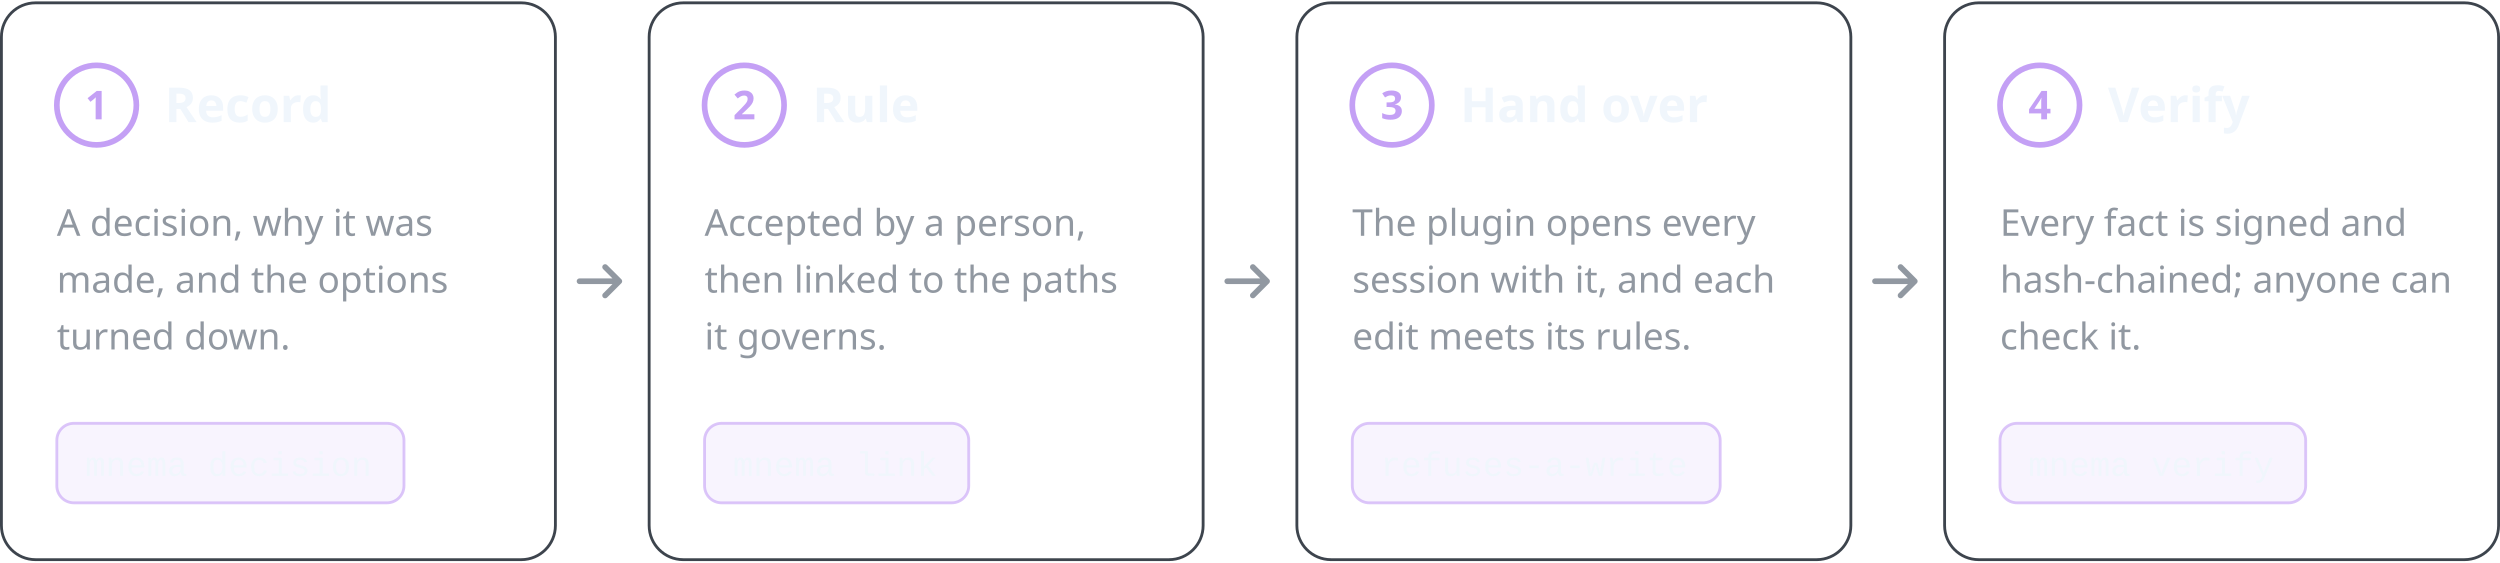
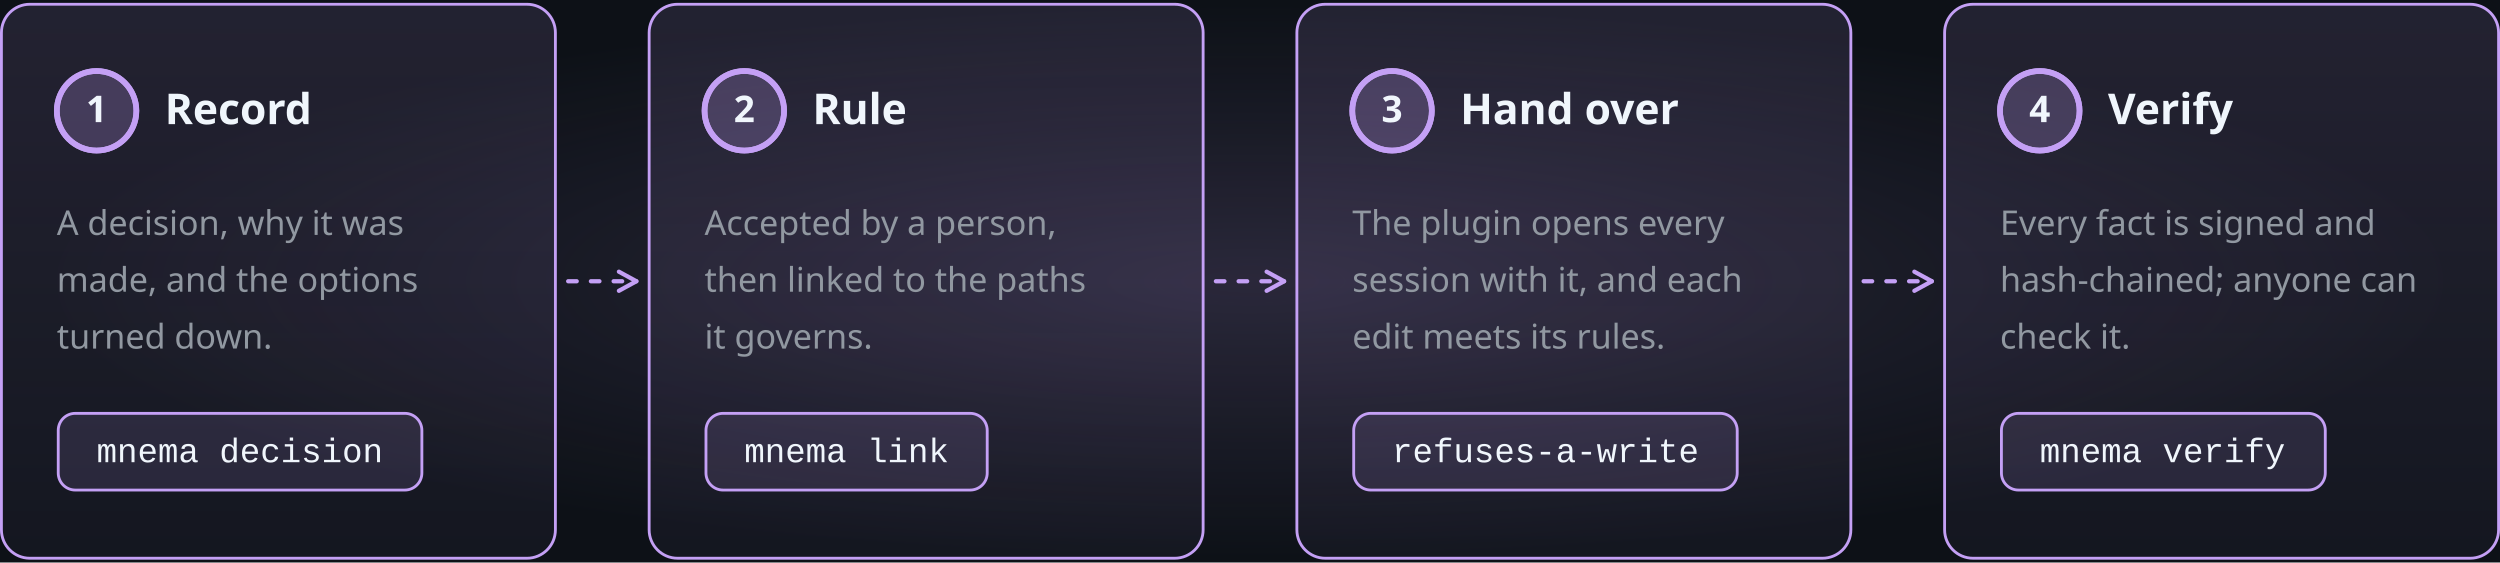
<svg xmlns="http://www.w3.org/2000/svg" width="880" height="198" viewBox="0 0 880 198" role="img" aria-label="How mnema works: record, rule, hand over, verify">
-   <rect x="0.5" y="1" width="195" height="196" rx="12" fill="none" stroke="#3d444d" />
-   <circle cx="34" cy="37" r="14" fill="none" stroke="#c4a0f5" stroke-width="2" />
-   <text x="34" y="42" font-family="-apple-system,BlinkMacSystemFont,'Segoe UI','Noto Sans',Helvetica,Arial,sans-serif" font-size="14" font-weight="700" fill="#c4a0f5" text-anchor="middle">1</text>
-   <text x="58" y="43" font-family="-apple-system,BlinkMacSystemFont,'Segoe UI','Noto Sans',Helvetica,Arial,sans-serif" font-size="17" font-weight="600" fill="#f0f6fc">Record</text>
-   <text x="20" y="83" font-family="-apple-system,BlinkMacSystemFont,'Segoe UI','Noto Sans',Helvetica,Arial,sans-serif" font-size="13" fill="#9198a1">A decision, why it was</text>
-   <text x="20" y="103" font-family="-apple-system,BlinkMacSystemFont,'Segoe UI','Noto Sans',Helvetica,Arial,sans-serif" font-size="13" fill="#9198a1">made, and the options</text>
-   <text x="20" y="123" font-family="-apple-system,BlinkMacSystemFont,'Segoe UI','Noto Sans',Helvetica,Arial,sans-serif" font-size="13" fill="#9198a1">turned down.</text>
-   <rect x="20" y="149" width="122.2" height="28" rx="6" fill="#c4a0f5" fill-opacity="0.12" stroke="#c4a0f5" stroke-opacity="0.6" />
-   <text x="30" y="167.5" font-family="ui-monospace,SFMono-Regular,'SF Mono',Menlo,Consolas,'Liberation Mono',monospace" font-size="12" fill="#f0f6fc">mnema decision</text>
-   <path d="M204 99H218M213 94L218 99L213 104" fill="none" stroke="#9198a1" stroke-width="2" stroke-linecap="round" stroke-linejoin="round" />
-   <rect x="228.5" y="1" width="195" height="196" rx="12" fill="none" stroke="#3d444d" />
-   <circle cx="262" cy="37" r="14" fill="none" stroke="#c4a0f5" stroke-width="2" />
-   <text x="262" y="42" font-family="-apple-system,BlinkMacSystemFont,'Segoe UI','Noto Sans',Helvetica,Arial,sans-serif" font-size="14" font-weight="700" fill="#c4a0f5" text-anchor="middle">2</text>
-   <text x="286" y="43" font-family="-apple-system,BlinkMacSystemFont,'Segoe UI','Noto Sans',Helvetica,Arial,sans-serif" font-size="17" font-weight="600" fill="#f0f6fc">Rule</text>
-   <text x="248" y="83" font-family="-apple-system,BlinkMacSystemFont,'Segoe UI','Noto Sans',Helvetica,Arial,sans-serif" font-size="13" fill="#9198a1">Accepted by a person,</text>
-   <text x="248" y="103" font-family="-apple-system,BlinkMacSystemFont,'Segoe UI','Noto Sans',Helvetica,Arial,sans-serif" font-size="13" fill="#9198a1">then linked to the paths</text>
-   <text x="248" y="123" font-family="-apple-system,BlinkMacSystemFont,'Segoe UI','Noto Sans',Helvetica,Arial,sans-serif" font-size="13" fill="#9198a1">it governs.</text>
-   <rect x="248" y="149" width="93" height="28" rx="6" fill="#c4a0f5" fill-opacity="0.12" stroke="#c4a0f5" stroke-opacity="0.6" />
-   <text x="258" y="167.5" font-family="ui-monospace,SFMono-Regular,'SF Mono',Menlo,Consolas,'Liberation Mono',monospace" font-size="12" fill="#f0f6fc">mnema link</text>
-   <path d="M432 99H446M441 94L446 99L441 104" fill="none" stroke="#9198a1" stroke-width="2" stroke-linecap="round" stroke-linejoin="round" />
-   <rect x="456.5" y="1" width="195" height="196" rx="12" fill="none" stroke="#3d444d" />
-   <circle cx="490" cy="37" r="14" fill="none" stroke="#c4a0f5" stroke-width="2" />
-   <text x="490" y="42" font-family="-apple-system,BlinkMacSystemFont,'Segoe UI','Noto Sans',Helvetica,Arial,sans-serif" font-size="14" font-weight="700" fill="#c4a0f5" text-anchor="middle">3</text>
-   <text x="514" y="43" font-family="-apple-system,BlinkMacSystemFont,'Segoe UI','Noto Sans',Helvetica,Arial,sans-serif" font-size="17" font-weight="600" fill="#f0f6fc">Hand over</text>
-   <text x="476" y="83" font-family="-apple-system,BlinkMacSystemFont,'Segoe UI','Noto Sans',Helvetica,Arial,sans-serif" font-size="13" fill="#9198a1">The plugin opens every</text>
-   <text x="476" y="103" font-family="-apple-system,BlinkMacSystemFont,'Segoe UI','Noto Sans',Helvetica,Arial,sans-serif" font-size="13" fill="#9198a1">session with it, and each</text>
-   <text x="476" y="123" font-family="-apple-system,BlinkMacSystemFont,'Segoe UI','Noto Sans',Helvetica,Arial,sans-serif" font-size="13" fill="#9198a1">edit meets its rules.</text>
-   <rect x="476" y="149" width="129.5" height="28" rx="6" fill="#c4a0f5" fill-opacity="0.12" stroke="#c4a0f5" stroke-opacity="0.6" />
-   <text x="486" y="167.5" font-family="ui-monospace,SFMono-Regular,'SF Mono',Menlo,Consolas,'Liberation Mono',monospace" font-size="12" fill="#f0f6fc">refuses-a-write</text>
-   <path d="M660 99H674M669 94L674 99L669 104" fill="none" stroke="#9198a1" stroke-width="2" stroke-linecap="round" stroke-linejoin="round" />
-   <rect x="684.5" y="1" width="195" height="196" rx="12" fill="none" stroke="#3d444d" />
-   <circle cx="718" cy="37" r="14" fill="none" stroke="#c4a0f5" stroke-width="2" />
-   <text x="718" y="42" font-family="-apple-system,BlinkMacSystemFont,'Segoe UI','Noto Sans',Helvetica,Arial,sans-serif" font-size="14" font-weight="700" fill="#c4a0f5" text-anchor="middle">4</text>
-   <text x="742" y="43" font-family="-apple-system,BlinkMacSystemFont,'Segoe UI','Noto Sans',Helvetica,Arial,sans-serif" font-size="17" font-weight="600" fill="#f0f6fc">Verify</text>
-   <text x="704" y="83" font-family="-apple-system,BlinkMacSystemFont,'Segoe UI','Noto Sans',Helvetica,Arial,sans-serif" font-size="13" fill="#9198a1">Every fact is signed and</text>
-   <text x="704" y="103" font-family="-apple-system,BlinkMacSystemFont,'Segoe UI','Noto Sans',Helvetica,Arial,sans-serif" font-size="13" fill="#9198a1">hash-chained; anyone can</text>
-   <text x="704" y="123" font-family="-apple-system,BlinkMacSystemFont,'Segoe UI','Noto Sans',Helvetica,Arial,sans-serif" font-size="13" fill="#9198a1">check it.</text>
-   <rect x="704" y="149" width="107.6" height="28" rx="6" fill="#c4a0f5" fill-opacity="0.12" stroke="#c4a0f5" stroke-opacity="0.6" />
-   <text x="714" y="167.5" font-family="ui-monospace,SFMono-Regular,'SF Mono',Menlo,Consolas,'Liberation Mono',monospace" font-size="12" fill="#f0f6fc">mnema verify</text>
+   <style>
+ .a{animation-duration:9s;animation-iteration-count:infinite;animation-timing-function:ease-in-out}
+ @keyframes k0{0%{opacity:0}3.89%{opacity:0}5.56%{opacity:1}11.11%{opacity:0}100%{opacity:0}}
+ @keyframes k1{0%{opacity:0}4.44%{opacity:0}6.11%{opacity:1}12.78%{opacity:0}100%{opacity:0}}
+ @keyframes k2{0%{opacity:0}4.44%{opacity:0}7.78%{opacity:1}88.89%{opacity:1}92.22%{opacity:0}100%{opacity:0}}
+ @keyframes k3{0%{transform:translate(200px,99px)}16.67%{transform:translate(200px,99px)}24.44%{transform:translate(224px,99px)}25.56%{transform:translate(224px,99px)}26.67%{transform:translate(200px,99px)}100%{transform:translate(200px,99px)}}
+ @keyframes k4{0%{opacity:0}16.67%{opacity:0}18%{opacity:1}23.11%{opacity:1}25%{opacity:0}100%{opacity:0}}
+ @keyframes k5{0%{opacity:0}12.22%{opacity:0}15.56%{opacity:1}88.89%{opacity:1}92.22%{opacity:0}100%{opacity:0}}
+ @keyframes k6{0%{opacity:0}16.67%{opacity:0}20%{opacity:1}88.89%{opacity:1}92.22%{opacity:0}100%{opacity:0}}
+ @keyframes k7{0%{stroke-dashoffset:24}12.22%{stroke-dashoffset:24}17.78%{stroke-dashoffset:0}22.78%{stroke-dashoffset:0}23.89%{stroke-dashoffset:24}100%{stroke-dashoffset:24}}
+ @keyframes k8{0%{opacity:0}12.22%{opacity:0}14.44%{opacity:1}20%{opacity:1}22.22%{opacity:0}100%{opacity:0}}
+ @keyframes k9{0%{opacity:0}23.89%{opacity:0}25.56%{opacity:1}31.11%{opacity:0}100%{opacity:0}}
+ @keyframes k10{0%{opacity:0}24.44%{opacity:0}26.11%{opacity:1}32.78%{opacity:0}100%{opacity:0}}
+ @keyframes k11{0%{opacity:0}24.44%{opacity:0}27.78%{opacity:1}88.89%{opacity:1}92.22%{opacity:0}100%{opacity:0}}
+ @keyframes k12{0%{transform:translate(428px,99px)}34.44%{transform:translate(428px,99px)}42.22%{transform:translate(452px,99px)}43.33%{transform:translate(452px,99px)}44.44%{transform:translate(428px,99px)}100%{transform:translate(428px,99px)}}
+ @keyframes k13{0%{opacity:0}34.44%{opacity:0}35.78%{opacity:1}40.89%{opacity:1}42.78%{opacity:0}100%{opacity:0}}
+ @keyframes k14{0%{opacity:0}30%{opacity:0}33.33%{opacity:1}88.89%{opacity:1}92.22%{opacity:0}100%{opacity:0}}
+ @keyframes k15{0%{opacity:0}34.44%{opacity:0}37.78%{opacity:1}88.89%{opacity:1}92.22%{opacity:0}100%{opacity:0}}
+ @keyframes k16{0%{stroke-dashoffset:24}30%{stroke-dashoffset:24}35.56%{stroke-dashoffset:0}40.56%{stroke-dashoffset:0}41.67%{stroke-dashoffset:24}100%{stroke-dashoffset:24}}
+ @keyframes k17{0%{opacity:0}30%{opacity:0}32.22%{opacity:1}37.78%{opacity:1}40%{opacity:0}100%{opacity:0}}
+ @keyframes k18{0%{opacity:0}41.67%{opacity:0}43.33%{opacity:1}48.89%{opacity:0}100%{opacity:0}}
+ @keyframes k19{0%{opacity:0}42.22%{opacity:0}43.89%{opacity:1}50.56%{opacity:0}100%{opacity:0}}
+ @keyframes k20{0%{opacity:0}42.22%{opacity:0}45.56%{opacity:1}88.89%{opacity:1}92.22%{opacity:0}100%{opacity:0}}
+ @keyframes k21{0%{transform:translate(656px,99px)}52.22%{transform:translate(656px,99px)}60%{transform:translate(680px,99px)}61.11%{transform:translate(680px,99px)}62.22%{transform:translate(656px,99px)}100%{transform:translate(656px,99px)}}
+ @keyframes k22{0%{opacity:0}52.22%{opacity:0}53.56%{opacity:1}58.67%{opacity:1}60.56%{opacity:0}100%{opacity:0}}
+ @keyframes k23{0%{opacity:0}47.78%{opacity:0}51.11%{opacity:1}88.89%{opacity:1}92.22%{opacity:0}100%{opacity:0}}
+ @keyframes k24{0%{opacity:0}52.22%{opacity:0}55.56%{opacity:1}88.89%{opacity:1}92.22%{opacity:0}100%{opacity:0}}
+ @keyframes k25{0%{stroke-dashoffset:24}47.78%{stroke-dashoffset:24}53.33%{stroke-dashoffset:0}58.33%{stroke-dashoffset:0}59.44%{stroke-dashoffset:24}100%{stroke-dashoffset:24}}
+ @keyframes k26{0%{opacity:0}47.78%{opacity:0}50%{opacity:1}55.56%{opacity:1}57.78%{opacity:0}100%{opacity:0}}
+ @keyframes k27{0%{opacity:0}59.44%{opacity:0}61.11%{opacity:1}66.67%{opacity:0}100%{opacity:0}}
+ @keyframes k28{0%{opacity:0}60%{opacity:0}61.67%{opacity:1}68.33%{opacity:0}100%{opacity:0}}
+ @keyframes k29{0%{opacity:0}60%{opacity:0}63.33%{opacity:1}88.89%{opacity:1}92.22%{opacity:0}100%{opacity:0}}
+ @media (prefers-reduced-motion: reduce){.a{animation:none!important}}
+ </style>
+   <defs>
+     <radialGradient id="glow" cx="0.5" cy="0.5" r="0.5">
+       <stop offset="0" stop-color="#c4a0f5" stop-opacity="0.16" />
+       <stop offset="0.6" stop-color="#c4a0f5" stop-opacity="0.06" />
+       <stop offset="1" stop-color="#c4a0f5" stop-opacity="0" />
+     </radialGradient>
+     <linearGradient id="tint" x1="0" y1="0" x2="0" y2="1">
+       <stop offset="0" stop-color="#c4a0f5" stop-opacity="0.12" />
+       <stop offset="1" stop-color="#c4a0f5" stop-opacity="0.04" />
+     </linearGradient>
+   </defs>
+   <rect width="880" height="198" fill="#0d1117" />
+   <ellipse cx="440" cy="99" rx="420" ry="98" fill="url(#glow)" />
+   <rect x="0.5" y="1.5" width="195" height="195" rx="10" fill="url(#tint)" stroke="#c4a0f5" />
+   <rect class="a" style="animation-name:k0" opacity="0" x="1.5" y="2.5" width="193" height="193" rx="9" fill="none" stroke="#c4a0f5" stroke-width="3" />
+   <rect class="a" style="animation-name:k1" opacity="0" x="16" y="21" width="36" height="36" rx="18" fill="none" stroke="#c4a0f5" stroke-width="2" />
+   <rect x="20" y="25" width="28" height="28" rx="14" fill="none" stroke="#c4a0f5" stroke-width="2" />
+   <rect class="a" style="animation-name:k2" x="20" y="25" width="28" height="28" rx="14" fill="#c4a0f5" fill-opacity="0.22" stroke="#c4a0f5" stroke-width="2" />
+   <text x="34" y="43" font-family="-apple-system,BlinkMacSystemFont,'Segoe UI','Noto Sans',Helvetica,Arial,sans-serif" font-size="13" font-weight="600" fill="#f0f6fc" text-anchor="middle">1</text>
+   <text x="58" y="43.7" font-family="-apple-system,BlinkMacSystemFont,'Segoe UI','Noto Sans',Helvetica,Arial,sans-serif" font-size="15" font-weight="600" fill="#f0f6fc">Record</text>
+   <text x="20" y="82.7" font-family="-apple-system,BlinkMacSystemFont,'Segoe UI','Noto Sans',Helvetica,Arial,sans-serif" font-size="12" fill="#9198a1">A decision, why it was</text>
+   <text x="20" y="102.7" font-family="-apple-system,BlinkMacSystemFont,'Segoe UI','Noto Sans',Helvetica,Arial,sans-serif" font-size="12" fill="#9198a1">made, and the options</text>
+   <text x="20" y="122.7" font-family="-apple-system,BlinkMacSystemFont,'Segoe UI','Noto Sans',Helvetica,Arial,sans-serif" font-size="12" fill="#9198a1">turned down.</text>
+   <rect x="20.5" y="145.5" width="128" height="27" rx="6" fill="#c4a0f5" fill-opacity="0.12" stroke="#c4a0f5" />
+   <text x="34" y="162.7" font-family="ui-monospace,SFMono-Regular,'SF Mono',Menlo,Consolas,'Liberation Mono',monospace" font-size="12" fill="#f0f6fc">mnema decision</text>
+   <path class="a" style="animation-name:k5" d="M200 99L224 99" fill="none" stroke="#c4a0f5" stroke-dasharray="3 5" stroke-linecap="round" stroke-width="1.5" />
+   <path class="a" style="animation-name:k6" d="M217.86 95.64L224 99L217.86 102.36" fill="none" stroke="#c4a0f5" stroke-width="1.5" stroke-linecap="round" stroke-linejoin="round" />
+   <path class="a" style="animation-name:k7,k8" opacity="0" d="M200 99L224 99" fill="none" stroke="#c4a0f5" stroke-width="2" stroke-linecap="round" stroke-dasharray="24 24" />
+   <g class="a" style="animation-name:k3,k4" opacity="0">
+     <circle r="8" fill="#c4a0f5" fill-opacity="0.22" />
+     <circle r="4" fill="#c4a0f5" />
+   </g>
+   <rect x="228.5" y="1.5" width="195" height="195" rx="10" fill="url(#tint)" stroke="#c4a0f5" />
+   <rect class="a" style="animation-name:k9" opacity="0" x="229.5" y="2.5" width="193" height="193" rx="9" fill="none" stroke="#c4a0f5" stroke-width="3" />
+   <rect class="a" style="animation-name:k10" opacity="0" x="244" y="21" width="36" height="36" rx="18" fill="none" stroke="#c4a0f5" stroke-width="2" />
+   <rect x="248" y="25" width="28" height="28" rx="14" fill="none" stroke="#c4a0f5" stroke-width="2" />
+   <rect class="a" style="animation-name:k11" x="248" y="25" width="28" height="28" rx="14" fill="#c4a0f5" fill-opacity="0.22" stroke="#c4a0f5" stroke-width="2" />
+   <text x="262" y="43" font-family="-apple-system,BlinkMacSystemFont,'Segoe UI','Noto Sans',Helvetica,Arial,sans-serif" font-size="13" font-weight="600" fill="#f0f6fc" text-anchor="middle">2</text>
+   <text x="286" y="43.7" font-family="-apple-system,BlinkMacSystemFont,'Segoe UI','Noto Sans',Helvetica,Arial,sans-serif" font-size="15" font-weight="600" fill="#f0f6fc">Rule</text>
+   <text x="248" y="82.7" font-family="-apple-system,BlinkMacSystemFont,'Segoe UI','Noto Sans',Helvetica,Arial,sans-serif" font-size="12" fill="#9198a1">Accepted by a person,</text>
+   <text x="248" y="102.7" font-family="-apple-system,BlinkMacSystemFont,'Segoe UI','Noto Sans',Helvetica,Arial,sans-serif" font-size="12" fill="#9198a1">then linked to the paths</text>
+   <text x="248" y="122.7" font-family="-apple-system,BlinkMacSystemFont,'Segoe UI','Noto Sans',Helvetica,Arial,sans-serif" font-size="12" fill="#9198a1">it governs.</text>
+   <rect x="248.5" y="145.5" width="99" height="27" rx="6" fill="#c4a0f5" fill-opacity="0.12" stroke="#c4a0f5" />
+   <text x="262" y="162.7" font-family="ui-monospace,SFMono-Regular,'SF Mono',Menlo,Consolas,'Liberation Mono',monospace" font-size="12" fill="#f0f6fc">mnema link</text>
+   <path class="a" style="animation-name:k14" d="M428 99L452 99" fill="none" stroke="#c4a0f5" stroke-dasharray="3 5" stroke-linecap="round" stroke-width="1.5" />
+   <path class="a" style="animation-name:k15" d="M445.86 95.64L452 99L445.86 102.36" fill="none" stroke="#c4a0f5" stroke-width="1.5" stroke-linecap="round" stroke-linejoin="round" />
+   <path class="a" style="animation-name:k16,k17" opacity="0" d="M428 99L452 99" fill="none" stroke="#c4a0f5" stroke-width="2" stroke-linecap="round" stroke-dasharray="24 24" />
+   <g class="a" style="animation-name:k12,k13" opacity="0">
+     <circle r="8" fill="#c4a0f5" fill-opacity="0.22" />
+     <circle r="4" fill="#c4a0f5" />
+   </g>
+   <rect x="456.5" y="1.5" width="195" height="195" rx="10" fill="url(#tint)" stroke="#c4a0f5" />
+   <rect class="a" style="animation-name:k18" opacity="0" x="457.5" y="2.5" width="193" height="193" rx="9" fill="none" stroke="#c4a0f5" stroke-width="3" />
+   <rect class="a" style="animation-name:k19" opacity="0" x="472" y="21" width="36" height="36" rx="18" fill="none" stroke="#c4a0f5" stroke-width="2" />
+   <rect x="476" y="25" width="28" height="28" rx="14" fill="none" stroke="#c4a0f5" stroke-width="2" />
+   <rect class="a" style="animation-name:k20" x="476" y="25" width="28" height="28" rx="14" fill="#c4a0f5" fill-opacity="0.22" stroke="#c4a0f5" stroke-width="2" />
+   <text x="490" y="43" font-family="-apple-system,BlinkMacSystemFont,'Segoe UI','Noto Sans',Helvetica,Arial,sans-serif" font-size="13" font-weight="600" fill="#f0f6fc" text-anchor="middle">3</text>
+   <text x="514" y="43.7" font-family="-apple-system,BlinkMacSystemFont,'Segoe UI','Noto Sans',Helvetica,Arial,sans-serif" font-size="15" font-weight="600" fill="#f0f6fc">Hand over</text>
+   <text x="476" y="82.7" font-family="-apple-system,BlinkMacSystemFont,'Segoe UI','Noto Sans',Helvetica,Arial,sans-serif" font-size="12" fill="#9198a1">The plugin opens every</text>
+   <text x="476" y="102.7" font-family="-apple-system,BlinkMacSystemFont,'Segoe UI','Noto Sans',Helvetica,Arial,sans-serif" font-size="12" fill="#9198a1">session with it, and each</text>
+   <text x="476" y="122.7" font-family="-apple-system,BlinkMacSystemFont,'Segoe UI','Noto Sans',Helvetica,Arial,sans-serif" font-size="12" fill="#9198a1">edit meets its rules.</text>
+   <rect x="476.5" y="145.5" width="135" height="27" rx="6" fill="#c4a0f5" fill-opacity="0.12" stroke="#c4a0f5" />
+   <text x="490" y="162.7" font-family="ui-monospace,SFMono-Regular,'SF Mono',Menlo,Consolas,'Liberation Mono',monospace" font-size="12" fill="#f0f6fc">refuses-a-write</text>
+   <path class="a" style="animation-name:k23" d="M656 99L680 99" fill="none" stroke="#c4a0f5" stroke-dasharray="3 5" stroke-linecap="round" stroke-width="1.5" />
+   <path class="a" style="animation-name:k24" d="M673.86 95.64L680 99L673.86 102.36" fill="none" stroke="#c4a0f5" stroke-width="1.5" stroke-linecap="round" stroke-linejoin="round" />
+   <path class="a" style="animation-name:k25,k26" opacity="0" d="M656 99L680 99" fill="none" stroke="#c4a0f5" stroke-width="2" stroke-linecap="round" stroke-dasharray="24 24" />
+   <g class="a" style="animation-name:k21,k22" opacity="0">
+     <circle r="8" fill="#c4a0f5" fill-opacity="0.22" />
+     <circle r="4" fill="#c4a0f5" />
+   </g>
+   <rect x="684.5" y="1.5" width="195" height="195" rx="10" fill="url(#tint)" stroke="#c4a0f5" />
+   <rect class="a" style="animation-name:k27" opacity="0" x="685.5" y="2.5" width="193" height="193" rx="9" fill="none" stroke="#c4a0f5" stroke-width="3" />
+   <rect class="a" style="animation-name:k28" opacity="0" x="700" y="21" width="36" height="36" rx="18" fill="none" stroke="#c4a0f5" stroke-width="2" />
+   <rect x="704" y="25" width="28" height="28" rx="14" fill="none" stroke="#c4a0f5" stroke-width="2" />
+   <rect class="a" style="animation-name:k29" x="704" y="25" width="28" height="28" rx="14" fill="#c4a0f5" fill-opacity="0.22" stroke="#c4a0f5" stroke-width="2" />
+   <text x="718" y="43" font-family="-apple-system,BlinkMacSystemFont,'Segoe UI','Noto Sans',Helvetica,Arial,sans-serif" font-size="13" font-weight="600" fill="#f0f6fc" text-anchor="middle">4</text>
+   <text x="742" y="43.7" font-family="-apple-system,BlinkMacSystemFont,'Segoe UI','Noto Sans',Helvetica,Arial,sans-serif" font-size="15" font-weight="600" fill="#f0f6fc">Verify</text>
+   <text x="704" y="82.7" font-family="-apple-system,BlinkMacSystemFont,'Segoe UI','Noto Sans',Helvetica,Arial,sans-serif" font-size="12" fill="#9198a1">Every fact is signed and</text>
+   <text x="704" y="102.7" font-family="-apple-system,BlinkMacSystemFont,'Segoe UI','Noto Sans',Helvetica,Arial,sans-serif" font-size="12" fill="#9198a1">hash-chained; anyone can</text>
+   <text x="704" y="122.7" font-family="-apple-system,BlinkMacSystemFont,'Segoe UI','Noto Sans',Helvetica,Arial,sans-serif" font-size="12" fill="#9198a1">check it.</text>
+   <rect x="704.5" y="145.5" width="114" height="27" rx="6" fill="#c4a0f5" fill-opacity="0.12" stroke="#c4a0f5" />
+   <text x="718" y="162.7" font-family="ui-monospace,SFMono-Regular,'SF Mono',Menlo,Consolas,'Liberation Mono',monospace" font-size="12" fill="#f0f6fc">mnema verify</text>
</svg>
